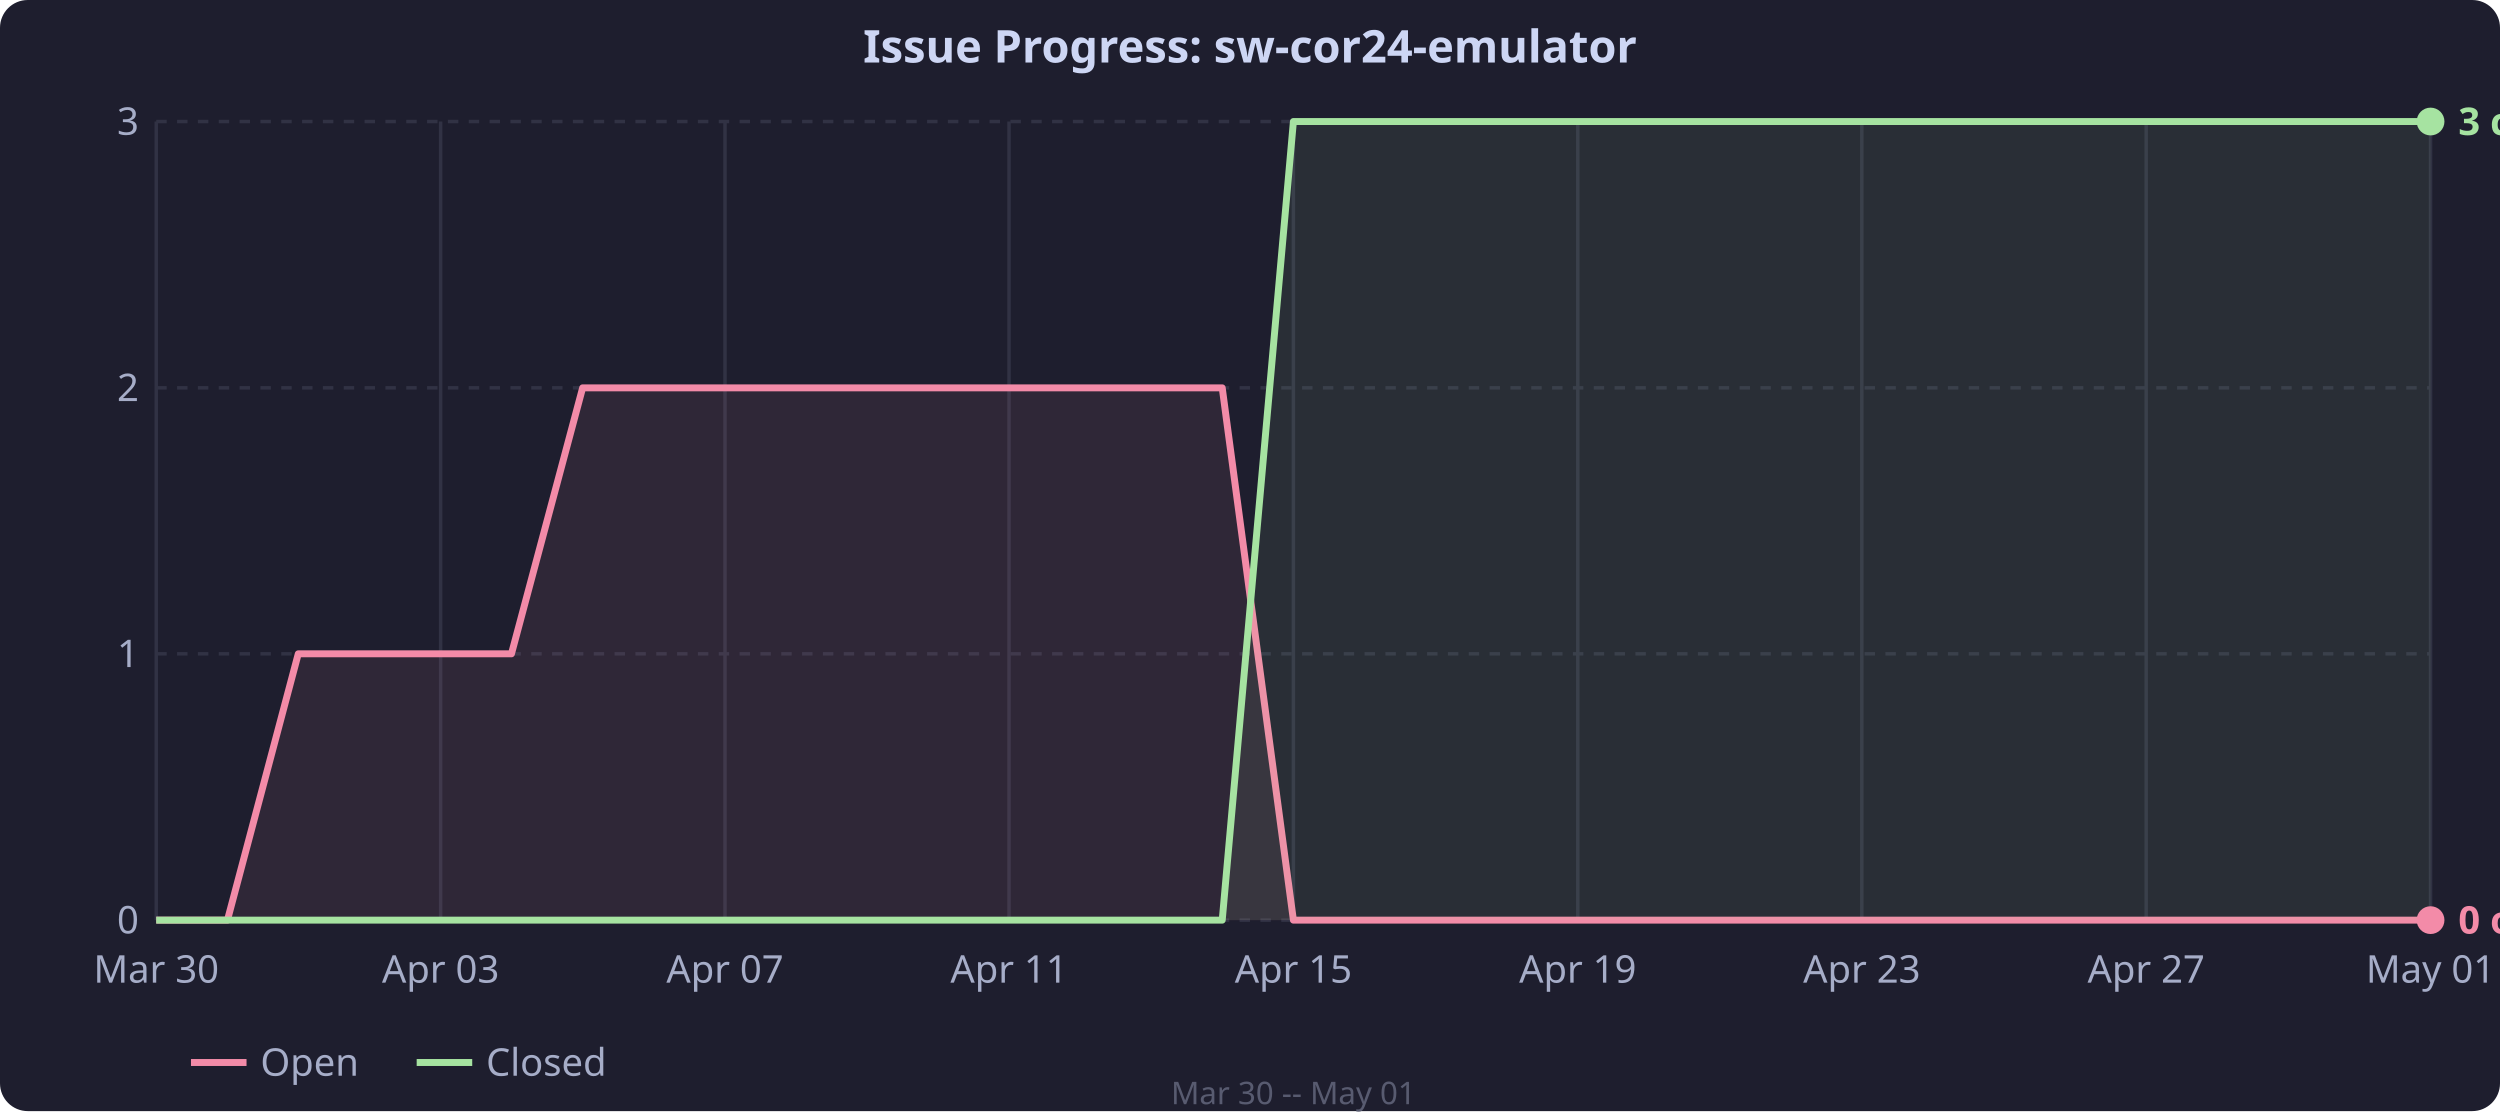
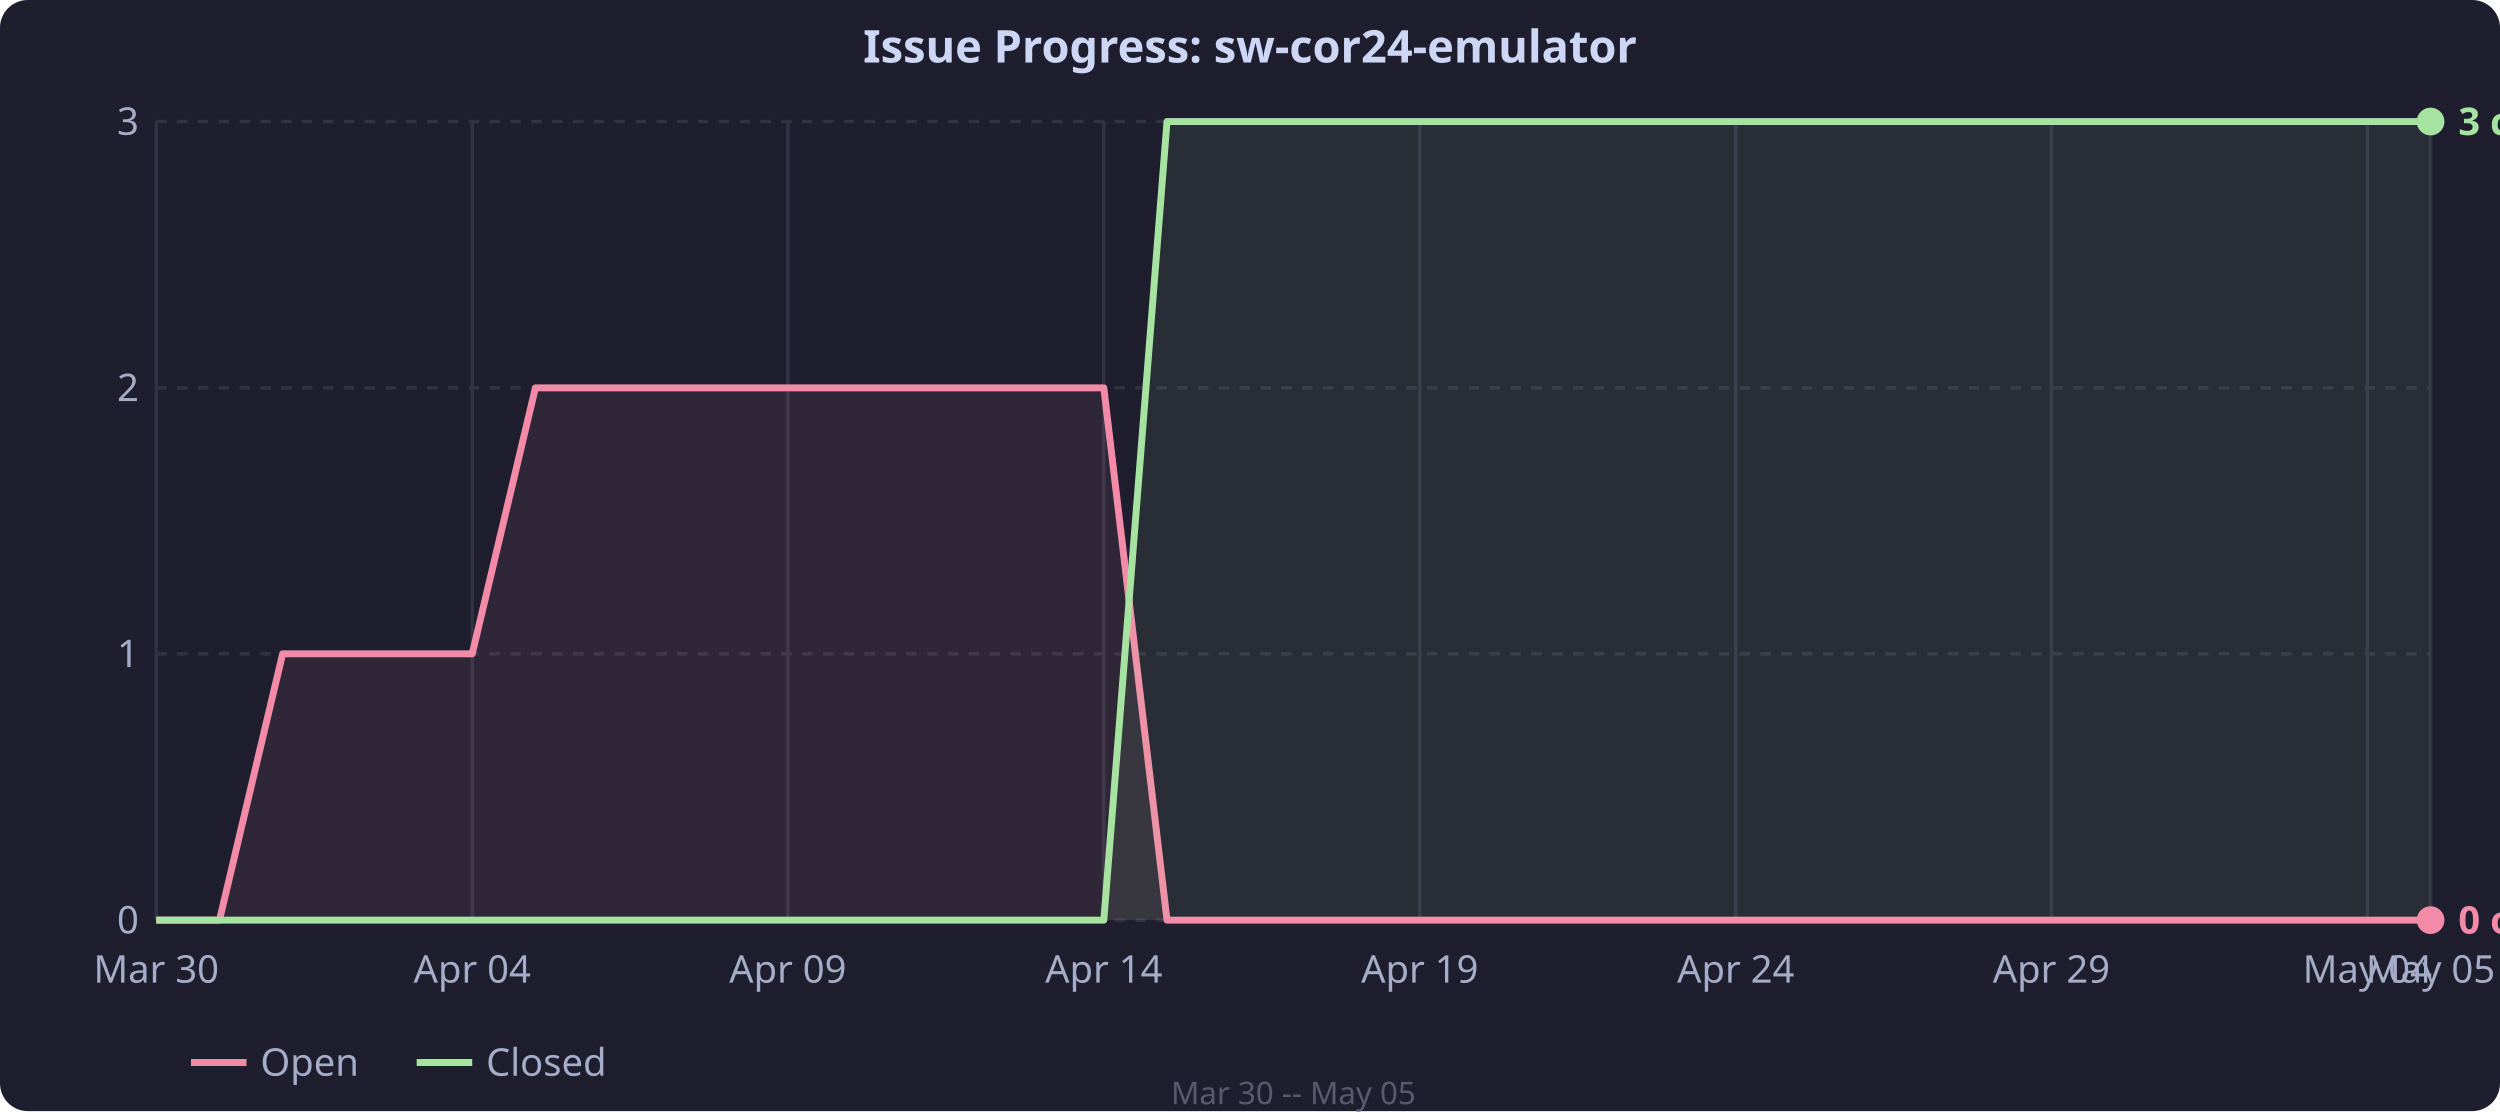
<svg xmlns="http://www.w3.org/2000/svg" viewBox="0 0 720 320" style="font-family: system-ui, sans-serif; font-size: 11px; color: #cdd6f4;">
  <rect width="720" height="320" fill="#1e1e2e" rx="8" />
  <line x1="45" y1="265.0" x2="700" y2="265.0" stroke="#313244" stroke-dasharray="3,3" />
  <text x="40" y="265.0" fill="#a6adc8" text-anchor="end" dominant-baseline="middle">0</text>
  <line x1="45" y1="188.3" x2="700" y2="188.3" stroke="#313244" stroke-dasharray="3,3" />
  <text x="40" y="188.3" fill="#a6adc8" text-anchor="end" dominant-baseline="middle">1</text>
  <line x1="45" y1="111.7" x2="700" y2="111.7" stroke="#313244" stroke-dasharray="3,3" />
  <text x="40" y="111.7" fill="#a6adc8" text-anchor="end" dominant-baseline="middle">2</text>
  <line x1="45" y1="35.0" x2="700" y2="35.0" stroke="#313244" stroke-dasharray="3,3" />
  <text x="40" y="35.0" fill="#a6adc8" text-anchor="end" dominant-baseline="middle">3</text>
  <text x="45.0" y="283" fill="#a6adc8" text-anchor="middle">Mar 30</text>
  <line x1="45.0" y1="35" x2="45.0" y2="265" stroke="#313244" />
-   <text x="126.9" y="283" fill="#a6adc8" text-anchor="middle">Apr 03</text>
-   <line x1="126.9" y1="35" x2="126.9" y2="265" stroke="#313244" />
-   <text x="208.8" y="283" fill="#a6adc8" text-anchor="middle">Apr 07</text>
-   <line x1="208.8" y1="35" x2="208.8" y2="265" stroke="#313244" />
-   <text x="290.6" y="283" fill="#a6adc8" text-anchor="middle">Apr 11</text>
-   <line x1="290.6" y1="35" x2="290.6" y2="265" stroke="#313244" />
-   <text x="372.5" y="283" fill="#a6adc8" text-anchor="middle">Apr 15</text>
-   <line x1="372.5" y1="35" x2="372.5" y2="265" stroke="#313244" />
-   <text x="454.4" y="283" fill="#a6adc8" text-anchor="middle">Apr 19</text>
-   <line x1="454.4" y1="35" x2="454.4" y2="265" stroke="#313244" />
-   <text x="536.2" y="283" fill="#a6adc8" text-anchor="middle">Apr 23</text>
-   <line x1="536.2" y1="35" x2="536.2" y2="265" stroke="#313244" />
-   <text x="618.1" y="283" fill="#a6adc8" text-anchor="middle">Apr 27</text>
-   <line x1="618.1" y1="35" x2="618.1" y2="265" stroke="#313244" />
-   <text x="700.0" y="283" fill="#a6adc8" text-anchor="middle">May 01</text>
+   <text x="136.0" y="283" fill="#a6adc8" text-anchor="middle">Apr 04</text>
+   <line x1="136.0" y1="35" x2="136.0" y2="265" stroke="#313244" />
+   <text x="226.9" y="283" fill="#a6adc8" text-anchor="middle">Apr 09</text>
+   <line x1="226.9" y1="35" x2="226.9" y2="265" stroke="#313244" />
+   <text x="317.9" y="283" fill="#a6adc8" text-anchor="middle">Apr 14</text>
+   <line x1="317.9" y1="35" x2="317.9" y2="265" stroke="#313244" />
+   <text x="408.9" y="283" fill="#a6adc8" text-anchor="middle">Apr 19</text>
+   <line x1="408.9" y1="35" x2="408.9" y2="265" stroke="#313244" />
+   <text x="499.9" y="283" fill="#a6adc8" text-anchor="middle">Apr 24</text>
+   <line x1="499.9" y1="35" x2="499.9" y2="265" stroke="#313244" />
+   <text x="590.8" y="283" fill="#a6adc8" text-anchor="middle">Apr 29</text>
+   <line x1="590.8" y1="35" x2="590.8" y2="265" stroke="#313244" />
+   <text x="681.8" y="283" fill="#a6adc8" text-anchor="middle">May 04</text>
+   <line x1="681.8" y1="35" x2="681.8" y2="265" stroke="#313244" />
+   <text x="700.0" y="283" fill="#a6adc8" text-anchor="middle">May 05</text>
  <line x1="700.0" y1="35" x2="700.0" y2="265" stroke="#313244" />
-   <polygon fill="rgba(243,139,168,0.08)" points="45.0,265.0 65.5,265.0 85.9,188.3 106.4,188.3 126.9,188.3 147.3,188.3 167.8,111.7 188.3,111.7 208.8,111.7 229.2,111.7 249.7,111.7 270.2,111.7 290.6,111.7 311.1,111.7 331.6,111.7 352.0,111.7 372.5,265.0 393.0,265.0 413.4,265.0 433.9,265.0 454.4,265.0 474.8,265.0 495.3,265.0 515.8,265.0 536.2,265.0 556.7,265.0 577.2,265.0 597.7,265.0 618.1,265.0 638.6,265.0 659.1,265.0 679.5,265.0 700.0,265.0 700.0,265.0 45.0,265.0" />
-   <polyline fill="none" stroke="#f38ba8" stroke-width="2" stroke-linejoin="round" points="45.0,265.0 65.5,265.0 85.9,188.3 106.4,188.3 126.9,188.3 147.3,188.3 167.8,111.7 188.3,111.7 208.8,111.7 229.2,111.7 249.7,111.7 270.2,111.7 290.6,111.7 311.1,111.7 331.6,111.7 352.0,111.7 372.5,265.0 393.0,265.0 413.4,265.0 433.9,265.0 454.4,265.0 474.8,265.0 495.3,265.0 515.8,265.0 536.2,265.0 556.7,265.0 577.2,265.0 597.7,265.0 618.1,265.0 638.6,265.0 659.1,265.0 679.5,265.0 700.0,265.0" />
-   <polygon fill="rgba(166,227,161,0.08)" points="45.0,265.0 65.5,265.0 85.9,265.0 106.4,265.0 126.9,265.0 147.3,265.0 167.8,265.0 188.3,265.0 208.8,265.0 229.2,265.0 249.7,265.0 270.2,265.0 290.6,265.0 311.1,265.0 331.6,265.0 352.0,265.0 372.5,35.0 393.0,35.0 413.4,35.0 433.9,35.0 454.4,35.0 474.8,35.0 495.3,35.0 515.8,35.0 536.2,35.0 556.7,35.0 577.2,35.0 597.7,35.0 618.1,35.0 638.6,35.0 659.1,35.0 679.5,35.0 700.0,35.0 700.0,265.0 45.0,265.0" />
-   <polyline fill="none" stroke="#a6e3a1" stroke-width="2" stroke-linejoin="round" points="45.0,265.0 65.5,265.0 85.9,265.0 106.4,265.0 126.9,265.0 147.3,265.0 167.8,265.0 188.3,265.0 208.8,265.0 229.2,265.0 249.7,265.0 270.2,265.0 290.6,265.0 311.1,265.0 331.6,265.0 352.0,265.0 372.5,35.0 393.0,35.0 413.4,35.0 433.9,35.0 454.4,35.0 474.8,35.0 495.3,35.0 515.8,35.0 536.2,35.0 556.7,35.0 577.2,35.0 597.7,35.0 618.1,35.0 638.6,35.0 659.1,35.0 679.5,35.0 700.0,35.0" />
+   <polygon fill="rgba(243,139,168,0.08)" points="45.0,265.0 63.2,265.0 81.4,188.3 99.6,188.3 117.8,188.3 136.0,188.3 154.2,111.7 172.4,111.7 190.6,111.7 208.8,111.7 226.9,111.7 245.1,111.7 263.3,111.7 281.5,111.7 299.7,111.7 317.9,111.7 336.1,265.0 354.3,265.0 372.5,265.0 390.7,265.0 408.9,265.0 427.1,265.0 445.3,265.0 463.5,265.0 481.7,265.0 499.9,265.0 518.1,265.0 536.2,265.0 554.4,265.0 572.6,265.0 590.8,265.0 609.0,265.0 627.2,265.0 645.4,265.0 663.6,265.0 681.8,265.0 700.0,265.0 700.0,265.0 45.0,265.0" />
+   <polyline fill="none" stroke="#f38ba8" stroke-width="2" stroke-linejoin="round" points="45.0,265.0 63.2,265.0 81.4,188.3 99.6,188.3 117.8,188.3 136.0,188.3 154.2,111.7 172.4,111.7 190.6,111.7 208.8,111.7 226.9,111.7 245.1,111.7 263.3,111.7 281.5,111.7 299.7,111.7 317.9,111.7 336.1,265.0 354.3,265.0 372.5,265.0 390.7,265.0 408.9,265.0 427.1,265.0 445.3,265.0 463.5,265.0 481.7,265.0 499.9,265.0 518.1,265.0 536.2,265.0 554.4,265.0 572.6,265.0 590.8,265.0 609.0,265.0 627.2,265.0 645.4,265.0 663.6,265.0 681.8,265.0 700.0,265.0" />
+   <polygon fill="rgba(166,227,161,0.08)" points="45.0,265.0 63.2,265.0 81.4,265.0 99.6,265.0 117.8,265.0 136.0,265.0 154.2,265.0 172.4,265.0 190.6,265.0 208.8,265.0 226.9,265.0 245.1,265.0 263.3,265.0 281.5,265.0 299.7,265.0 317.9,265.0 336.1,35.0 354.3,35.0 372.5,35.0 390.7,35.0 408.9,35.0 427.1,35.0 445.3,35.0 463.5,35.0 481.7,35.0 499.9,35.0 518.1,35.0 536.2,35.0 554.4,35.0 572.6,35.0 590.8,35.0 609.0,35.0 627.2,35.0 645.4,35.0 663.6,35.0 681.8,35.0 700.0,35.0 700.0,265.0 45.0,265.0" />
+   <polyline fill="none" stroke="#a6e3a1" stroke-width="2" stroke-linejoin="round" points="45.0,265.0 63.2,265.0 81.4,265.0 99.6,265.0 117.8,265.0 136.0,265.0 154.2,265.0 172.4,265.0 190.6,265.0 208.8,265.0 226.9,265.0 245.1,265.0 263.3,265.0 281.5,265.0 299.7,265.0 317.9,265.0 336.1,35.0 354.3,35.0 372.5,35.0 390.7,35.0 408.9,35.0 427.1,35.0 445.3,35.0 463.5,35.0 481.7,35.0 499.9,35.0 518.1,35.0 536.2,35.0 554.4,35.0 572.6,35.0 590.8,35.0 609.0,35.0 627.2,35.0 645.4,35.0 663.6,35.0 681.8,35.0 700.0,35.0" />
  <circle cx="700.0" cy="265.0" r="4" fill="#f38ba8" />
  <circle cx="700.0" cy="35.0" r="4" fill="#a6e3a1" />
  <text x="708.0" y="265.0" fill="#f38ba8" text-anchor="start" dominant-baseline="middle" font-size="11px" font-weight="600">0 open</text>
  <text x="708.0" y="35.0" fill="#a6e3a1" text-anchor="start" dominant-baseline="middle" font-size="11px" font-weight="600">3 closed</text>
  <text x="360" y="18" fill="#cdd6f4" text-anchor="middle" font-size="13px" font-weight="600">Issue Progress: sw-cor24-emulator</text>
  <line x1="55" y1="306" x2="71" y2="306" stroke="#f38ba8" stroke-width="2" />
  <text x="75" y="306" fill="#a6adc8" dominant-baseline="middle">Open</text>
  <line x1="120" y1="306" x2="136" y2="306" stroke="#a6e3a1" stroke-width="2" />
  <text x="140" y="306" fill="#a6adc8" dominant-baseline="middle">Closed</text>
-   <text x="372.5" y="318" fill="#585b70" text-anchor="middle" font-size="9px">Mar 30 -- May 01</text>
+   <text x="372.5" y="318" fill="#585b70" text-anchor="middle" font-size="9px">Mar 30 -- May 05</text>
</svg>
